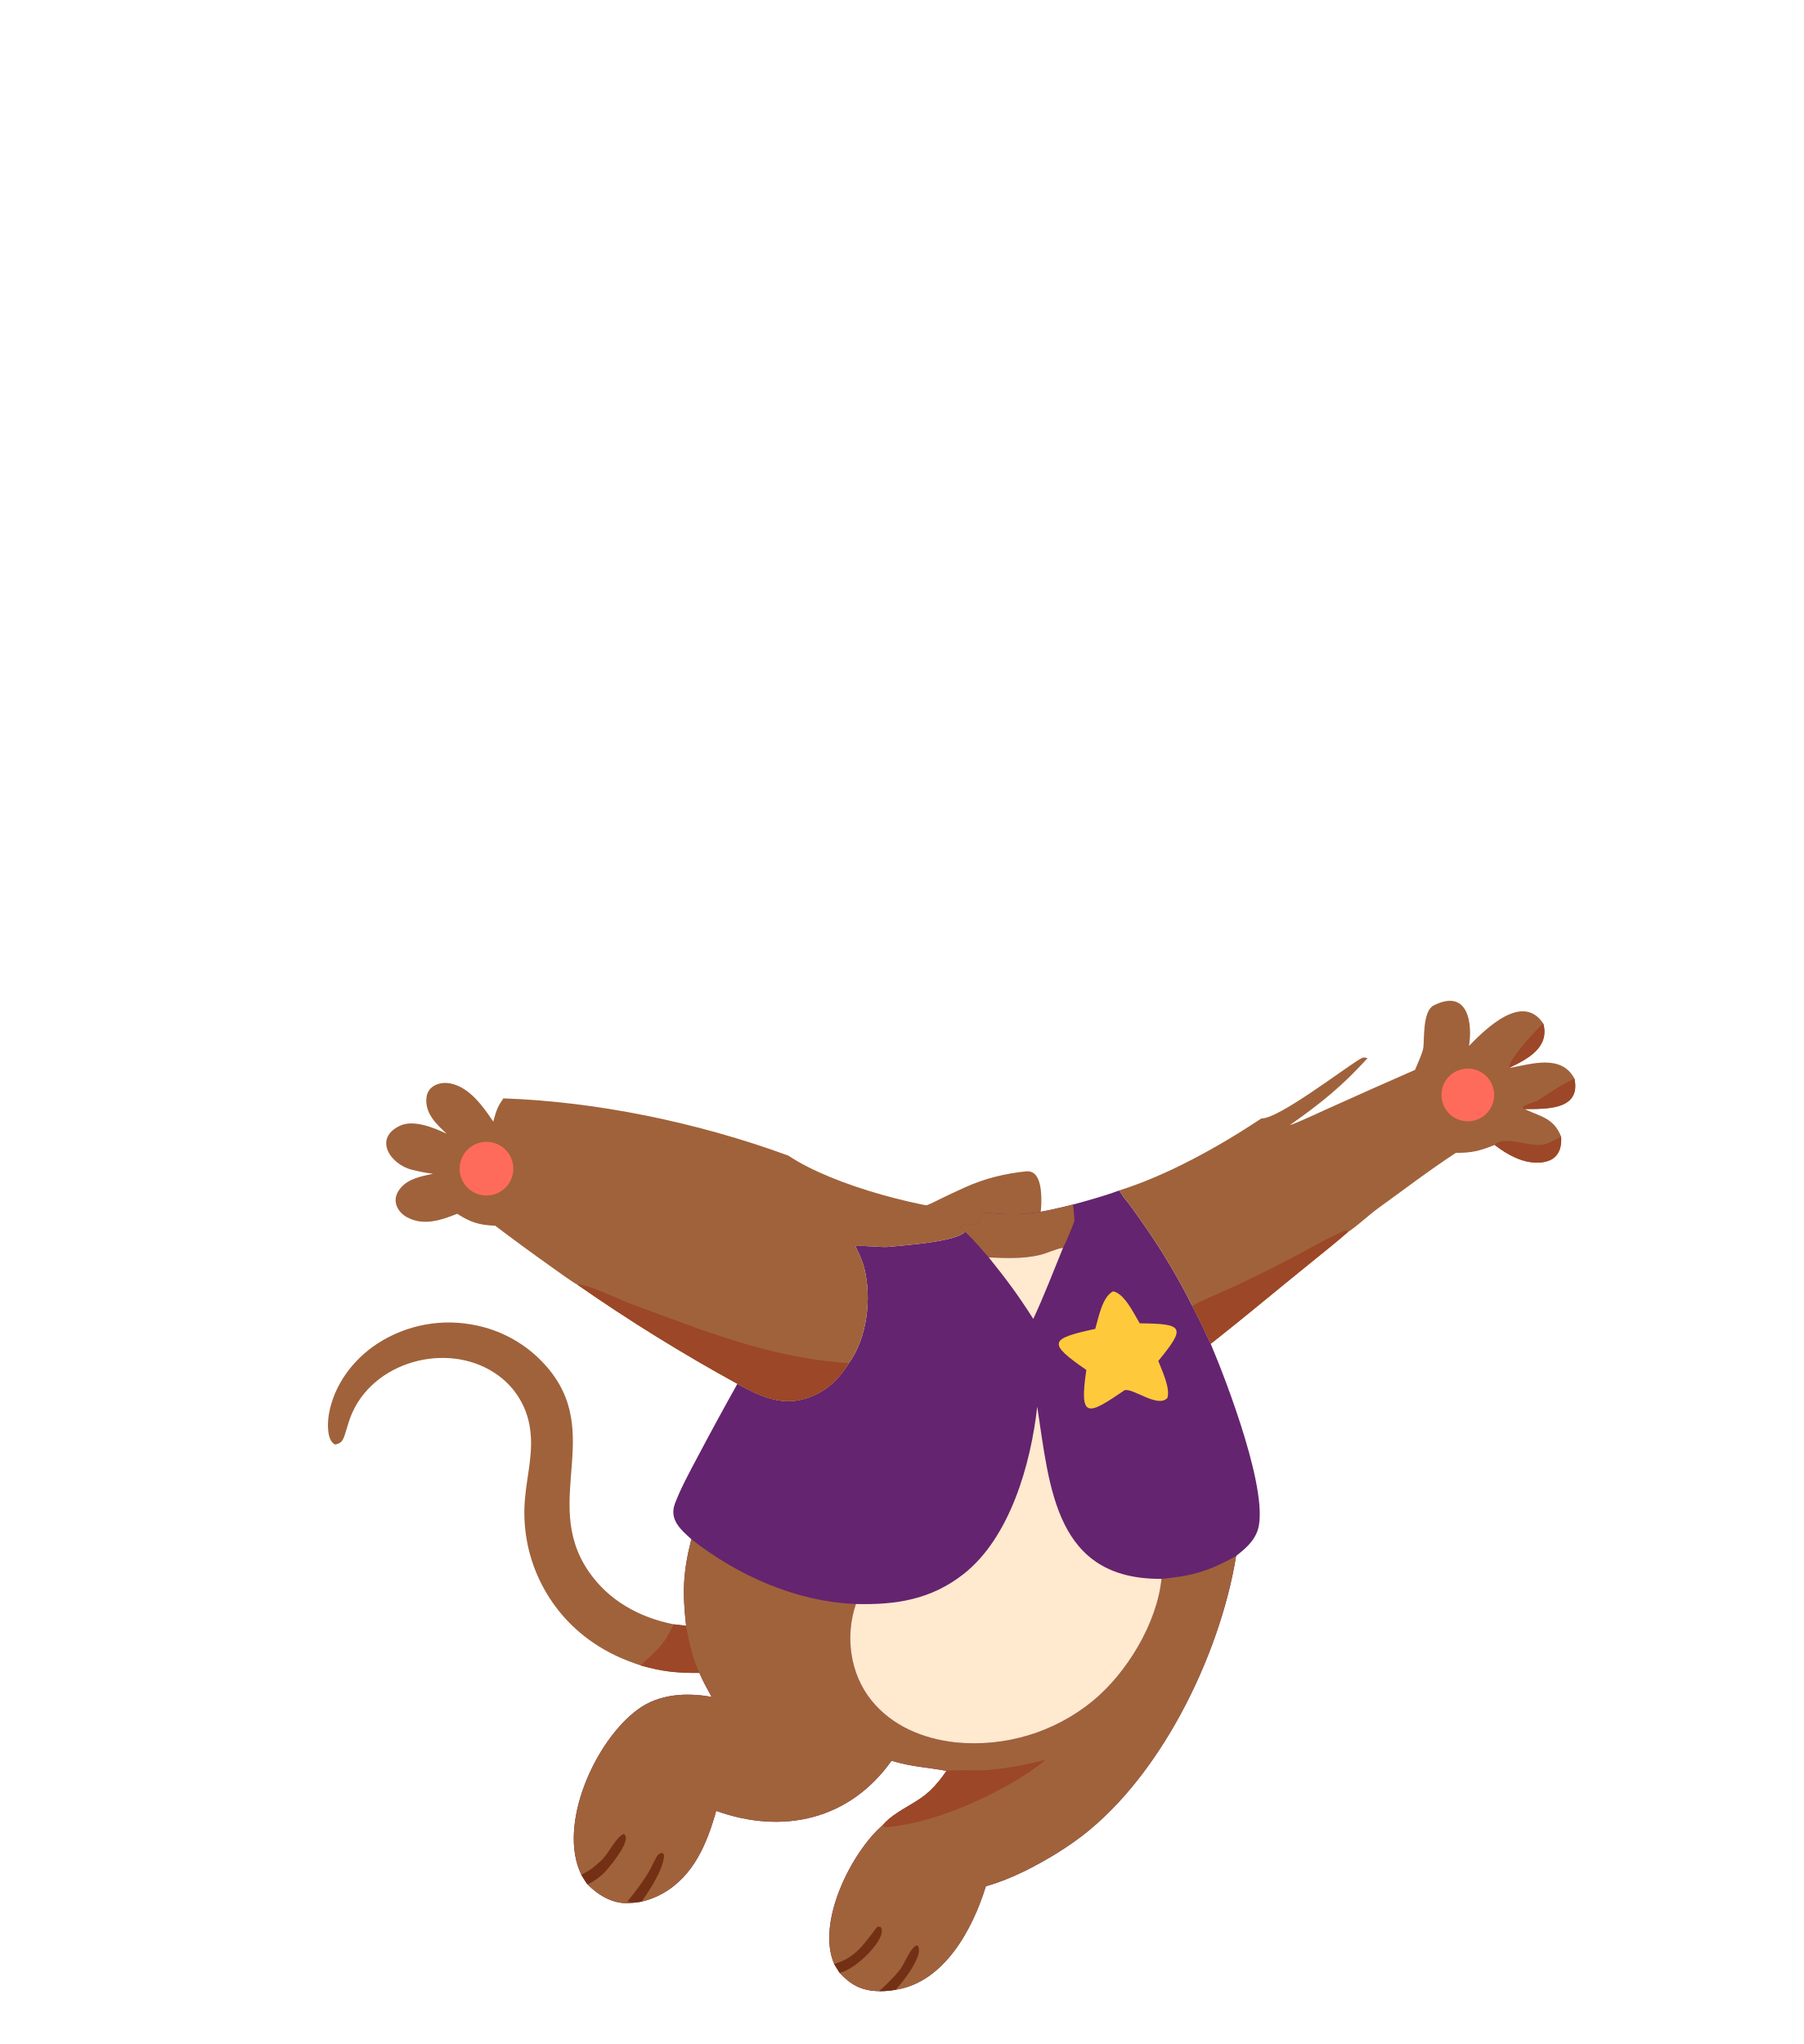
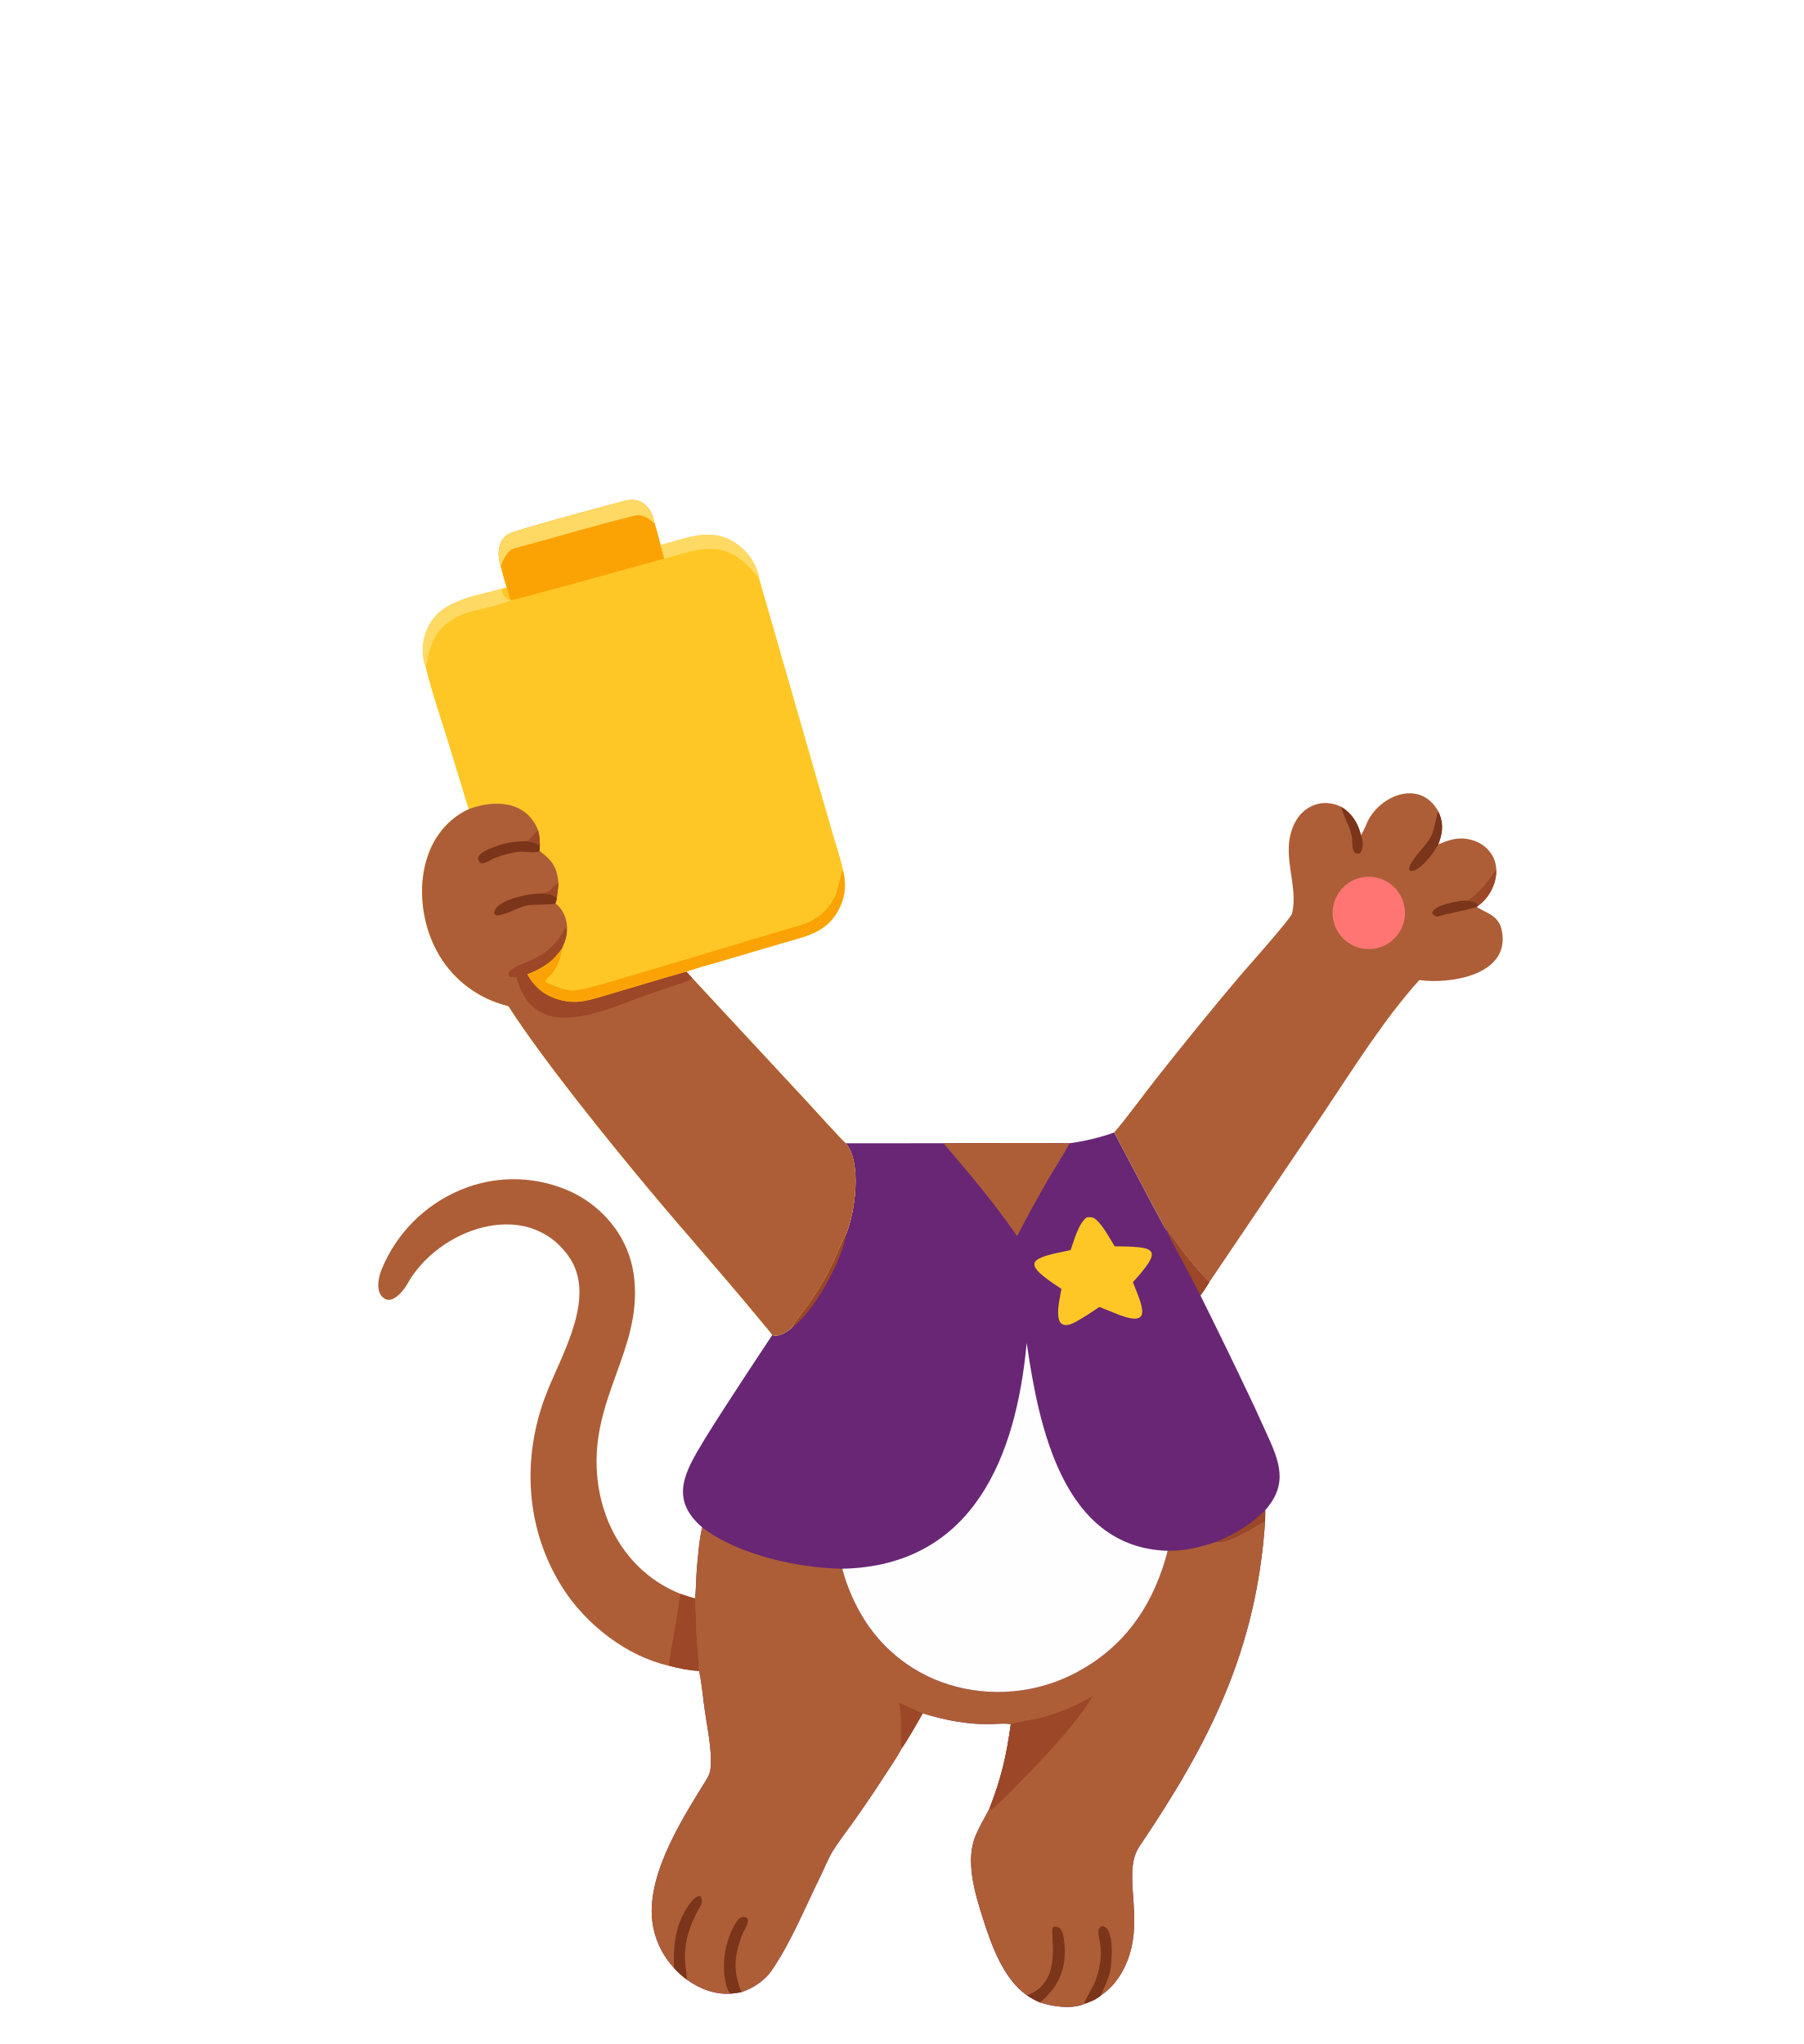
<svg xmlns="http://www.w3.org/2000/svg" width="1178" height="1335" viewBox="0 0 1178 1335" fill="none">
-   <path d="M520 790.048C520 783.381 523.333 780.714 530 782.048C536.667 783.381 543.333 784.714 550 786.048C556.667 787.381 563.333 788.548 570 789.548C576.667 790.548 583.333 790.881 590 790.548C596.667 790.214 603.333 788.381 610 785.048C616.667 781.714 623.333 778.548 630 775.548C636.667 772.548 643.333 770.214 650 768.548C656.667 766.881 663.333 765.714 670 765.048C676.667 764.381 680 770.714 680 784.048C680 797.381 676.667 804.048 670 804.048C663.333 804.048 656.667 804.048 650 804.048C643.333 804.048 636.667 804.381 630 805.048C623.333 805.714 616.667 806.548 610 807.548C603.333 808.548 596.667 809.048 590 809.048C583.333 809.048 576.667 808.714 570 808.048C563.333 807.381 556.667 806.548 550 805.548C543.333 804.548 536.667 803.381 530 802.048C523.333 800.714 520 796.714 520 790.048Z" fill="#A0623A" />
-   <path d="M700.718 786.724C710.724 783.961 721.116 781.145 730.823 777.514L734.297 782.702L736.768 785.636C753.607 808.653 765.498 827.087 778.503 852.829C782.995 861.355 786.561 869.002 790.59 877.736C800.466 900.936 830.05 977.412 820.884 1000.54C818.185 1007.36 812.729 1011.81 807.174 1016.28C796.548 1081.7 756.547 1164.04 701.174 1203.08C685.098 1214.42 662.809 1226.71 643.771 1231.96C635.165 1259.91 616.646 1294.71 584.79 1299.6C580.361 1300.26 578.471 1300.51 574.027 1300.47C573.596 1300.47 573.165 1300.46 572.735 1300.45C562.181 1300 555.18 1296.09 548.254 1288.45C547.063 1286.71 545.821 1284.53 544.712 1282.7C532.918 1255.66 555.863 1209.91 576.374 1192.08C585.23 1182.08 597.675 1178.72 607.191 1169.71C611.711 1165.43 614.555 1161.76 618.046 1156.65C603.998 1153.98 596.896 1154.29 582.148 1150.02C554.749 1188.61 511.245 1198.39 467.684 1182.75C461.683 1204.02 452.969 1225.38 432.561 1236.77C428.284 1239.14 423.704 1240.91 418.947 1242.04L413.397 1242.73C401.776 1244.46 391.514 1238.66 383.654 1230.72C382.167 1228.8 380.873 1226.53 379.597 1224.45C363.761 1191.81 388.759 1136.64 416.73 1116.33C430.503 1106.33 448.358 1105.3 464.712 1108.32C461.601 1102.72 459.275 1098.54 456.703 1092.65C452.093 1082.16 450.122 1073.01 448.024 1061.83C445.562 1039.77 445.948 1027.1 451.449 1005.3C444.416 998.975 436.814 992.378 440.757 981.981C444.561 971.956 449.74 962.543 454.738 953.058C463.459 936.54 472.382 920.127 481.506 903.83C494.489 911.014 508.41 917.806 523.506 914.116C537.33 910.74 546.93 902.207 554.316 890.311C566.311 873.728 569.276 847.888 564.402 828.365C563.049 823.111 560.974 818.757 558.559 813.939C563.302 813.17 575.751 814.872 580.406 814.357C591.417 813.144 622.91 811.28 630.3 804.637L626.506 800.759C630.549 799.866 634.831 799.488 638.96 799.031L641.217 791.9C667.568 794.312 675.567 792.95 700.718 786.724Z" fill="#64246F" />
-   <path d="M451.449 1005.3C481.807 1029.12 519.978 1046.14 558.925 1047.62C551.77 1068.51 554.981 1092.98 568.89 1110.38C582.454 1127.36 603.038 1135.77 624.208 1138.02C656.303 1141.16 688.344 1131.5 713.352 1111.14C735.816 1092.74 755.471 1060.3 758.47 1031.2C778.777 1029.3 789.345 1026.16 807.174 1016.28C796.548 1081.7 756.547 1164.04 701.174 1203.08C685.098 1214.42 662.809 1226.71 643.771 1231.96C635.165 1259.91 616.646 1294.71 584.79 1299.6C580.361 1300.26 578.471 1300.51 574.027 1300.47C573.596 1300.47 573.165 1300.46 572.735 1300.45C562.181 1300 555.18 1296.09 548.254 1288.45C547.063 1286.71 545.821 1284.53 544.712 1282.7C532.918 1255.66 555.863 1209.91 576.374 1192.08C585.23 1182.08 597.675 1178.72 607.191 1169.71C611.711 1165.43 614.555 1161.76 618.046 1156.65C603.998 1153.98 596.896 1154.29 582.148 1150.02C554.749 1188.61 511.245 1198.39 467.684 1182.75C461.683 1204.02 452.969 1225.38 432.561 1236.77C428.284 1239.14 423.704 1240.91 418.947 1242.04L413.397 1242.73C401.776 1244.46 391.514 1238.66 383.654 1230.72C382.167 1228.8 380.873 1226.53 379.597 1224.45C363.761 1191.81 388.759 1136.64 416.73 1116.33C430.503 1106.33 448.358 1105.3 464.712 1108.32C461.601 1102.72 459.275 1098.54 456.703 1092.65C452.093 1082.16 450.122 1073.01 448.024 1061.83C445.562 1039.77 445.948 1027.1 451.449 1005.3Z" fill="#A0623A" />
-   <path d="M618.046 1156.65C623.564 1155.64 637.95 1156.61 644.504 1156.1C658.076 1155.04 669.791 1152.53 682.953 1149.39C657.698 1169.7 612.353 1190.7 578.854 1193.34C577.638 1193.44 577.05 1192.92 576.375 1192.08C585.23 1182.08 597.675 1178.72 607.191 1169.71C611.711 1165.43 614.555 1161.76 618.046 1156.65Z" fill="#9C4727" />
-   <path d="M379.597 1224.45C387.037 1220.45 386.031 1220.81 391.845 1215.85C397.733 1210.83 402.174 1199.37 407.464 1197.84C412.729 1201.58 399.522 1217.28 396.746 1220.7C393.595 1224.58 388.27 1228.75 383.655 1230.72C382.167 1228.8 380.873 1226.53 379.597 1224.45Z" fill="#743015" />
-   <path d="M544.712 1282.7C558.843 1278.67 564.164 1269.58 572.595 1258.78C573.007 1258.26 574.173 1258.47 574.912 1258.45C580.679 1264.74 558.869 1286.75 548.254 1288.45C547.063 1286.71 545.821 1284.53 544.712 1282.7Z" fill="#743015" />
-   <path d="M413.397 1242.73C412.147 1242.51 410.9 1242.28 409.654 1242.04C414.823 1235.49 419.171 1230.04 423.506 1222.82C425.822 1218.97 427.45 1214.45 429.815 1211.24C431.971 1210.08 430.901 1210.22 433.057 1210.44L433.666 1211.84C433.152 1221.14 424.246 1234.44 418.947 1242.04L413.397 1242.73Z" fill="#743015" />
-   <path d="M574.027 1300.47C578.957 1296.15 583.182 1291.92 587.406 1286.85C590.347 1283.32 595.123 1270.28 599.175 1270.64C603.819 1276.86 589.298 1294.77 584.79 1299.6C580.361 1300.26 578.471 1300.51 574.027 1300.47Z" fill="#743015" />
-   <path d="M677.308 918.699C685.502 972.249 689.192 1031.77 758.47 1031.2C755.472 1060.3 735.817 1092.74 713.352 1111.14C688.345 1131.5 656.303 1141.16 624.208 1138.02C603.038 1135.77 582.454 1127.36 568.891 1110.38C554.982 1092.98 551.77 1068.51 558.925 1047.62C585.082 1048.29 607.963 1044.75 629.235 1028.03C659.674 1004.11 673.175 955.9 677.308 918.699Z" fill="#FFE9CF" />
-   <path d="M641.217 791.9C667.568 794.312 675.567 792.95 700.718 786.724C701.05 790.238 701.442 793.804 701.631 797.324C700.568 800.7 695.894 811.834 694.166 814.95C689.075 815.725 684.075 818.476 679.016 819.663C667.966 822.257 656.897 821.729 645.67 821.253C640.099 815.074 636.487 810.458 630.301 804.637L626.506 800.759C630.549 799.866 634.831 799.488 638.961 799.031L641.217 791.9Z" fill="#A0623A" />
-   <path d="M645.67 821.253C656.896 821.729 667.966 822.257 679.016 819.663C684.075 818.476 689.075 815.725 694.166 814.95C688.305 829.304 681.239 847.621 674.72 861.407C664.68 845.619 657.542 836.07 645.67 821.253Z" fill="#FFE9CF" />
-   <path d="M726.879 843.397C734.291 844.863 740.393 857.933 744.239 864.308C773.093 864.589 774.547 866.727 756.365 888.87C758.881 895.395 764.292 906.601 762.297 913.041C756.084 919.885 739.735 906.32 734.324 908.015C710.686 924.051 704.453 927.662 709.382 894.763C683.612 876.987 685.444 874.353 715.21 867.933C717.407 860.404 719.747 847.008 726.879 843.397Z" fill="#FFC93C" />
-   <path d="M514.829 754.79C544.447 774.626 605.535 790.577 641.217 791.9L638.96 799.031C634.831 799.488 630.549 799.866 626.506 800.759L630.3 804.637C622.91 811.28 591.417 813.144 580.407 814.356C575.751 814.871 563.302 813.17 558.559 813.939C560.974 818.757 563.049 823.111 564.402 828.365C569.277 847.888 566.311 873.727 554.316 890.311C546.93 902.207 537.33 910.74 523.506 914.116C508.41 917.806 494.489 911.014 481.506 903.83C445.573 884.125 410.713 862.522 377.074 839.114C373.257 837.048 363.284 829.766 359.295 826.924C347.18 818.32 335.198 809.526 323.354 800.55C312.774 800.166 307.248 798.308 298.535 792.754C288.167 796.939 276.649 800.85 265.911 795.088C259.442 791.613 255.957 784.488 260.206 777.82C265.185 770.011 274.381 768.459 282.693 766.595C277.64 766.054 274.396 765.285 269.265 764.072C254.796 760.644 243.525 743.389 261.361 735.176C270.042 731.173 283.151 736.414 291.721 740.482C284.974 734.309 277.373 727.093 278.466 716.989C279.193 709.238 287.221 706.24 294.083 707.615C306.66 710.138 315.474 722.699 322.112 732.562C323.904 726.063 324.648 723.09 328.549 717.673L328.507 717.386C388.507 719.386 454.829 732.79 514.829 754.79Z" fill="#A0623A" />
-   <path d="M377.074 839.114C381.999 837.836 405.715 849.309 412.251 851.708C459.644 869.119 503.281 887.136 554.316 890.311C546.93 902.207 537.33 910.74 523.506 914.116C508.41 917.806 494.489 911.014 481.506 903.83C445.573 884.125 410.713 862.522 377.074 839.114Z" fill="#9C4727" />
-   <path d="M313.899 746.179C323.299 744.112 332.607 750.012 334.753 759.392C336.899 768.772 331.081 778.126 321.718 780.356C312.241 782.605 302.745 776.705 300.573 767.208C298.402 757.717 304.386 748.271 313.899 746.179Z" fill="#FF6B5B" />
-   <path d="M923.983 698.783C925.405 695.295 928.964 687.753 929.44 684.259C930.131 677.799 928.99 660.232 936.305 656.607C959.063 645.336 961.559 669.091 959.265 683.086C970.067 672.043 994.227 648.024 1007.78 668.543C1011.97 684.09 997.558 691.723 985.706 697.322C986.078 697.309 986.449 697.303 986.821 697.29C1000.31 694.852 1019.74 688.496 1028.12 704.525C1032.44 725.209 1009.53 724.27 995.563 724.355L996.495 724.792C1006.55 729.472 1014.57 730.319 1019.41 742.326C1020.15 753.167 1015.1 759.249 1003.89 759.359C993.692 759.464 983.822 753.858 975.999 747.802C966.201 751.752 961.181 752.984 950.699 752.971C933.41 764.216 916.741 777.025 900.006 789.078C893.969 793.425 885.879 801.091 880.182 804.703C873.63 810.413 866.7 816.019 859.92 821.475C836.758 840.111 813.928 859.335 790.59 877.736C786.561 869.002 782.995 861.355 778.503 852.829C765.498 827.087 753.607 808.653 736.768 785.636L734.297 782.702L730.823 777.514C762.669 767.469 795.961 748.878 823.746 730.456C834.222 731.141 876.655 698.587 887.698 691.925C890.065 690.497 890.658 690.439 893.011 691.136C876.251 709.532 862.521 720.6 842.299 734.798C845.546 734.126 863.219 725.828 867.574 723.866C886.323 715.392 905.13 707.028 923.983 698.783Z" fill="#A0623A" />
-   <path d="M778.503 852.829C785.635 848.807 801.099 842.66 809.632 838.54C823.303 832.054 836.817 825.236 850.155 818.079C854.51 815.771 876.088 803.568 879.621 803.536L880.182 804.703C873.63 810.413 866.7 816.019 859.92 821.475C836.758 840.111 813.928 859.335 790.59 877.736C786.561 869.002 782.995 861.355 778.503 852.829Z" fill="#9C4727" />
-   <path d="M976 747.802C982.173 740.769 1000.32 750.331 1009.45 747.137C1013.63 745.677 1015.66 744.419 1019.41 742.327C1020.15 753.167 1015.1 759.249 1003.89 759.36C993.692 759.464 983.822 753.858 976 747.802Z" fill="#9C4727" />
-   <path d="M1028.12 704.525C1032.44 725.209 1009.53 724.27 995.563 724.355L994.546 723.983L994.318 723.162C997.056 720.796 1001.78 720.346 1005.25 718.117C1013.24 712.993 1019.29 708.404 1028.12 704.525Z" fill="#9C4727" />
-   <path d="M985.706 697.322C984.018 693.183 1004.17 671.222 1007.78 668.543C1011.97 684.09 997.558 691.723 985.706 697.322Z" fill="#9C4727" />
-   <path d="M955.999 698.118C965.347 696.755 974.044 703.189 975.485 712.524C976.925 721.858 970.569 730.613 961.24 732.131C951.801 733.67 942.915 727.223 941.461 717.771C940.001 708.319 946.533 699.487 955.999 698.118Z" fill="#FF6B5B" />
-   <path d="M418.434 1087.78C407.076 1084.03 397.183 1079.64 387.235 1072.81C356.397 1051.77 339.398 1015.66 342.834 978.481C344.284 962.1 348.883 947.179 345.681 930.472C343.078 916.672 334.958 904.534 323.199 896.855C291.71 875.866 242.607 889.313 228.832 925.609C227.357 929.5 226.33 933.659 224.991 937.609C223.798 941.129 222.523 942.863 218.749 943.47C213.224 940.706 213.844 929.109 214.739 923.816C217.964 904.743 230.436 887.984 246.471 877.534C265.637 865.11 288.972 860.853 311.289 865.716C326.42 868.897 340.363 876.237 351.548 886.908C398.464 932.069 352.112 979.185 384.348 1026.3C397.447 1045.45 417.538 1056.4 439.869 1060.88L448.024 1061.83C450.122 1073.01 452.093 1082.16 456.703 1092.65C441.758 1092.69 432.695 1091.85 418.434 1087.78Z" fill="#A0623A" />
-   <path d="M439.869 1060.88L448.024 1061.83C450.122 1073.01 452.093 1082.16 456.703 1092.65C441.758 1092.69 432.695 1091.85 418.434 1087.78C419.581 1086.41 424.314 1082.1 425.777 1080.74C433.115 1073.94 435.587 1069.72 439.869 1060.88Z" fill="#9C4727" />
+   <path d="M727.527 739.662L752.206 786.37C753.468 788.708 760.189 801.43 761.384 802.913C764.721 805.788 771.169 815.964 774.393 819.898C778.693 825.151 784.874 832.674 789.766 837.304C787.902 840.193 785.919 843.422 783.895 846.166C796.049 870.545 807.936 895.062 819.544 919.709C822.036 925.09 824.519 930.641 826.981 936.012C835.592 954.798 841.324 969.161 826.213 986.319L826.12 993.287C820.522 1078.09 789.514 1138.55 744.064 1205.89C731.071 1225.15 750.909 1257.69 731.807 1289.52C728.011 1295.44 724.793 1299.11 718.988 1303.19C715.26 1306.22 712.535 1307.16 708.024 1308.81C699.959 1312.43 687.377 1310.6 679.167 1307.87C675.539 1306.21 673.95 1305.4 670.625 1303.23C655.01 1292.28 647.278 1270.12 641.701 1252.56C636.498 1236.18 630.202 1215.05 637.123 1198.75C639.715 1192.65 642.966 1187.36 646.032 1181.42C653.9 1161.21 657.044 1147.41 660.044 1126.26C658.211 1125.37 651.412 1125.91 648.753 1126.01C632.685 1126.62 617.891 1123.67 602.468 1119.04C599.546 1124.37 592.452 1136.75 588.922 1141.69C585.628 1147.91 580.448 1155.51 576.54 1161.44C570.336 1171.01 563.934 1180.45 557.339 1189.74C553.004 1195.8 547.446 1203 543.595 1209.27C540.93 1213.61 537.764 1221.33 535.342 1226.25C525.446 1246.33 516.544 1268.41 503.924 1286.93C499.379 1293.59 491.742 1298.57 484.183 1301.12C482.058 1301.45 479.454 1301.93 477.35 1302.07C467.307 1302.99 456.503 1298.88 448.539 1292.94C445.191 1290.56 442.936 1288.31 440.135 1285.34C433.549 1278.28 428.969 1269.59 426.866 1260.16C419.674 1228.93 443.846 1190.55 459.636 1165.04C461.396 1162.2 463.559 1158.99 463.914 1155.55C465.28 1142.3 461.33 1126.79 459.741 1113.45C459.036 1107.54 457.732 1096.59 456.532 1091.34C455.925 1082.46 455.13 1073.39 454.592 1064.51C454.377 1060.95 454.452 1045.97 453.752 1044.01C454.448 1042.37 454.696 1027.16 455.093 1023.61C456.039 1015.14 456.453 1005.99 458.56 997.602C436.76 978.791 447.345 961.148 459.959 940.292C464.127 933.402 468.523 926.578 472.89 919.812C483.25 903.776 493.724 887.812 504.31 871.925C508.641 873.619 514.023 869.747 517.242 867.048C518.45 863.917 525.559 854.998 527.932 851.682C531.24 847.026 534.348 842.232 537.247 837.314C541.715 829.713 545.228 821.597 548.79 813.554C549.908 811.027 550.834 808.674 552.408 806.375C558.415 791.527 562.907 759.549 552.314 746.712L616.082 746.683C643.267 746.682 671.369 746.293 698.471 746.693C707.457 745.527 719.035 742.792 727.527 739.662Z" fill="#682675" />
+   <path d="M794.597 1006.92C801.987 1008.51 819.662 996.717 826.12 993.287C820.522 1078.09 789.514 1138.55 744.064 1205.89C731.071 1225.15 750.909 1257.69 731.807 1289.52C728.011 1295.44 724.793 1299.11 718.988 1303.19C715.26 1306.22 712.535 1307.16 708.024 1308.81C699.959 1312.43 687.377 1310.6 679.167 1307.87C675.539 1306.21 673.95 1305.4 670.625 1303.23C655.01 1292.28 647.278 1270.12 641.701 1252.56C636.498 1236.18 630.202 1215.05 637.123 1198.75C639.715 1192.65 642.966 1187.36 646.032 1181.42C653.9 1161.21 657.044 1147.41 660.044 1126.26C658.211 1125.37 651.412 1125.91 648.753 1126.01C632.685 1126.62 617.891 1123.67 602.468 1119.04C599.546 1124.37 592.452 1136.75 588.922 1141.7C585.628 1147.91 580.448 1155.51 576.54 1161.44C570.336 1171.01 563.934 1180.45 557.339 1189.74C553.004 1195.8 547.446 1203 543.595 1209.27C540.93 1213.61 537.764 1221.33 535.342 1226.25C525.446 1246.33 516.544 1268.41 503.924 1286.93C499.379 1293.59 491.742 1298.57 484.183 1301.12C482.058 1301.45 479.454 1301.93 477.35 1302.07C467.307 1302.99 456.503 1298.88 448.539 1292.94C445.191 1290.56 442.936 1288.31 440.135 1285.34C433.549 1278.28 428.969 1269.59 426.866 1260.16C419.674 1228.93 443.846 1190.56 459.636 1165.04C461.396 1162.2 463.559 1158.99 463.914 1155.55C465.28 1142.3 461.33 1126.79 459.741 1113.45C459.036 1107.54 457.732 1096.59 456.532 1091.34C455.925 1082.46 455.13 1073.39 454.592 1064.51C454.377 1060.95 454.452 1045.97 453.752 1044.01C454.448 1042.37 454.696 1027.16 455.093 1023.61C456.039 1015.14 456.453 1005.99 458.56 997.603C482.03 1015.55 520.777 1024.13 549.986 1024.59C552.705 1034.82 556.748 1044.65 562.014 1053.83C575.474 1077.57 598 1094.81 624.425 1101.61C652.565 1108.87 682.438 1104.62 707.432 1089.78C737.261 1072.25 753.983 1045.58 762.522 1012.89C774.723 1012.88 783.102 1010.69 794.597 1006.92Z" fill="#AD5E36" />
+   <path d="M660.044 1126.26C662.618 1124.84 675.461 1123.07 679.304 1122.02C691.255 1118.77 703.193 1114.14 713.71 1107.61C700.953 1128.46 679.473 1150.26 662.283 1167.9C658.57 1171.71 651.488 1178.79 647.435 1181.95L646.591 1182.07L646.032 1181.42C653.9 1161.21 657.044 1147.41 660.044 1126.26Z" fill="#9C4727" />
+   <path d="M670.625 1303.23C695.401 1294.1 684.843 1262.39 687.66 1258.58C692.517 1257.17 694.103 1262.18 694.659 1266.02C697.193 1283.51 692.527 1296.7 679.167 1307.87C675.539 1306.21 673.95 1305.4 670.625 1303.23Z" fill="#7A351A" />
+   <path d="M440.135 1285.34C439.387 1269.73 441.376 1254.4 451.906 1241.47C453.064 1240.05 454.493 1239.03 456.178 1238.32L457.187 1238.36C459.23 1240.93 458.28 1243.34 456.862 1245.85C450.183 1257.63 446.129 1269.39 447.561 1283.1C447.838 1285.75 448.48 1290.23 448.539 1292.94C445.191 1290.56 442.936 1288.31 440.135 1285.34Z" fill="#7A351A" />
+   <path d="M477.35 1302.07C474.733 1300.87 473.512 1293.86 473.154 1291.03C471.601 1278.69 474.416 1264.72 481.492 1254.41C483.056 1252.12 486.088 1250.88 488.291 1253.18C489.001 1257.28 485.68 1260.48 484.306 1264.34C479.242 1278.57 478.756 1287.58 484.183 1301.12C482.058 1301.45 479.454 1301.93 477.35 1302.07Z" fill="#7A351A" />
+   <path d="M708.024 1308.81C708.153 1306.63 713.632 1297.9 714.961 1294.57C717.897 1287.23 719.406 1279.13 718.613 1271.2C718.237 1267.42 716.805 1263.54 717.485 1259.79C718.989 1258.08 718.103 1258.61 720.116 1257.96C728.176 1259.9 725.936 1282.04 724.829 1288.01C723.227 1294.29 720.915 1297.65 718.988 1303.19C715.26 1306.22 712.535 1307.16 708.024 1308.81Z" fill="#7A351A" />
+   <path d="M587.092 1111.83C592.109 1114.46 597.239 1116.86 602.468 1119.04C599.546 1124.37 592.452 1136.75 588.922 1141.7C588.409 1140.86 588.096 1140.15 588.141 1139.12C588.567 1129.35 588.656 1121.63 587.092 1111.83Z" fill="#9C4727" />
+   <path d="M549.986 1024.59C635.728 1022.77 663.539 950.663 670.33 877.904C670.374 877.718 670.417 877.533 670.46 877.353C678.35 931.455 693.944 1010.82 762.522 1012.89C753.983 1045.58 737.261 1072.25 707.432 1089.78C682.438 1104.62 652.565 1108.87 624.425 1101.61C598 1094.81 575.474 1077.57 562.014 1053.83C556.748 1044.65 552.705 1034.82 549.986 1024.59Z" fill="#FFFEFE" />
+   <path d="M616.082 746.683C643.267 746.682 671.369 746.293 698.471 746.694C694.675 753.808 688.675 763.027 684.509 770.168C677.454 782.389 670.685 794.773 664.204 807.308C647.951 784.169 634.084 767.845 616.082 746.683Z" fill="#AD5E36" />
+   <path d="M761.384 802.914C764.721 805.789 771.169 815.964 774.393 819.899C778.693 825.151 784.873 832.675 789.766 837.305C787.902 840.193 785.919 843.422 783.895 846.167C782.705 844.231 781.634 841.821 780.583 839.751C774.362 827.464 767.245 815.357 761.384 802.914Z" fill="#9C4727" />
+   <path d="M552.408 806.375C549.918 823.492 531.17 857.145 517.242 867.048C518.45 863.917 525.559 854.998 527.932 851.682C531.24 847.026 534.348 842.232 537.247 837.314C541.715 829.713 545.228 821.597 548.79 813.554C549.908 811.027 550.834 808.674 552.408 806.375Z" fill="#9C4727" />
+   <path d="M826.213 986.319L826.12 993.287C819.662 996.717 801.987 1008.51 794.597 1006.92C807.941 1000.77 815.372 996.85 826.213 986.319Z" fill="#9C4727" />
+   <path d="M709.698 795.07C711.897 794.868 713.9 794.863 715.61 796.433C720.59 801.001 724.339 808.222 727.852 813.991C754.926 814.357 760.009 815.067 739.774 837.468C747.226 855.781 752.531 868.227 726.137 856.914C723.52 855.791 720.559 854.704 717.881 853.633C713.133 856.826 707.957 860.245 702.987 863.047C685.75 872.764 691.647 850.404 693.094 841.784C666.327 824.512 671.331 821.963 699.125 816.489C701.37 810.096 704.393 798.758 709.698 795.07Z" fill="#FEC726" />
+   <path d="M327.049 369.92C324.036 361.477 325.295 350.613 334.897 347.606C358.74 340.139 383.304 333.793 407.443 327.298C418.742 324.258 425.404 331.084 427.409 341.847C428.968 346.471 430.115 351.234 431.33 355.962C448.172 351.806 462.99 344.258 479.03 353.918C486.794 358.594 492.873 366.316 495.129 375.119C495.361 376.043 495.56 376.976 495.726 377.914L533.997 510.85L545.044 548.867C546.243 552.958 549.912 564.567 550.518 568.44C552.902 578.424 551.83 587.058 546.575 595.957C538.547 609.552 525.191 611.749 511.17 615.89L469.386 628.23C464.422 629.697 452.734 632.838 448.213 634.637L452.107 638.924L527.961 720.645C530.903 723.809 550.189 745.243 552.314 746.712C562.907 759.549 558.415 791.527 552.408 806.375C550.834 808.674 549.908 811.027 548.79 813.554C545.228 821.598 541.715 829.713 537.247 837.314C534.348 842.232 531.24 847.027 527.932 851.682C525.559 854.998 518.45 863.917 517.242 867.048C514.023 869.747 508.641 873.619 504.31 871.925C502.397 869.201 499.669 866.183 497.527 863.572C482.607 845.368 467.124 827.576 451.818 809.701C425.438 779.278 399.841 748.186 375.052 716.453C360.923 698.269 344.485 676.529 332.021 657.152C329.548 656.451 326.86 655.695 324.437 654.849C306.494 648.472 291.828 635.213 283.681 618.003C269.182 587.971 272.846 544.098 306.161 528.428C304.99 525.708 303.071 518.84 302.094 515.656L294.084 489.338C289.557 474.434 281.54 450.935 278.2 436.392C274.621 427.096 275.614 416.632 280.385 407.941C289.274 391.752 311.286 389.094 327.766 384.558L330.917 383.705C329.452 379.161 328.162 374.562 327.049 369.92Z" fill="#FEC726" />
+   <path d="M306.161 528.427C323.128 522.108 343.706 523.031 351.329 542.175C352.395 546.126 352.379 547.805 352.531 551.954L352.297 555.74C359.581 561.236 363.235 565.315 364.466 574.75C364.545 575.365 364.608 575.982 364.656 576.601C364.611 579.72 363.527 585.581 363.627 587.03L362.733 590.113C368.719 594.492 371.348 603.229 369.952 610.369C369.338 614.129 368.288 616.152 366.879 619.643C361.417 627.143 357.308 630.248 348.963 634.428L344.286 636.321C349.005 644.812 355.582 650.25 365.043 652.923C369.815 654.301 374.818 654.694 379.746 654.077C386.111 653.266 396.613 649.703 403.033 647.871C418.073 643.579 433.122 638.717 448.213 634.636L452.107 638.924L527.961 720.644C530.903 723.808 550.189 745.242 552.314 746.712C562.907 759.549 558.415 791.527 552.408 806.375C550.834 808.674 549.908 811.027 548.79 813.553C545.228 821.597 541.715 829.713 537.247 837.314C534.348 842.232 531.24 847.026 527.932 851.681C525.559 854.998 518.45 863.917 517.242 867.048C514.023 869.746 508.641 873.619 504.31 871.925C502.397 869.201 499.669 866.183 497.527 863.572C482.607 845.368 467.124 827.576 451.818 809.701C425.438 779.278 399.841 748.185 375.052 716.453C360.923 698.269 344.485 676.529 332.021 657.152C329.548 656.45 326.86 655.695 324.437 654.848C306.494 648.471 291.828 635.213 283.681 618.002C269.182 587.971 272.846 544.097 306.161 528.427Z" fill="#AD5E36" />
+   <path d="M337.247 638.242C335.994 638.279 334.814 638.235 333.564 638.198C331.967 637.242 332.476 637.905 331.927 636.187C332.679 633.033 338.067 630.704 340.916 629.634C354.681 624.462 362.276 618.77 369.503 605.64C370.06 606.952 369.914 608.836 369.952 610.369C369.338 614.129 368.288 616.153 366.879 619.644C361.417 627.144 357.308 630.248 348.963 634.428L344.286 636.321C349.005 644.812 355.582 650.251 365.043 652.923C369.815 654.301 374.818 654.694 379.746 654.077C386.111 653.266 396.613 649.703 403.033 647.871C418.073 643.579 433.122 638.717 448.213 634.636L452.107 638.924C449.812 641.085 427.158 648.078 422.446 649.76C393.981 659.918 348.955 682.685 337.247 638.242Z" fill="#9C4727" />
+   <path d="M362.733 590.114C359.957 591.273 348.022 590.319 343.507 591.495C337.335 593.105 331.354 596.976 325.268 597.843C323.889 598.04 323.324 597.305 322.647 596.512C322.806 587.796 345.988 583.373 353.124 583.617C356.879 583.766 361.325 583.578 363.627 587.031L362.733 590.114Z" fill="#7A351A" />
+   <path d="M344.484 549.392C347.633 549.989 349.658 550.303 352.531 551.955L352.297 555.741C349.85 557.71 342.952 555.861 339.369 556.254C333.663 556.878 328.911 558.245 323.532 560.202C320.428 561.332 316.928 564.55 313.735 563.631C308.351 558.235 318.776 554.769 322.631 553.197C329.786 550.279 336.823 549.45 344.484 549.392Z" fill="#7A351A" />
+   <path d="M353.124 583.617C360.556 582.867 359.043 580.06 364.656 576.602C364.611 579.721 363.527 585.582 363.627 587.031C361.325 583.578 356.879 583.766 353.124 583.617Z" fill="#9C4727" />
+   <path d="M351.329 542.175C352.395 546.126 352.379 547.805 352.531 551.955C349.658 550.303 347.633 549.989 344.484 549.392C346.904 546.979 349.028 544.703 351.329 542.175Z" fill="#9C4727" />
+   <path d="M327.049 369.92C324.036 361.477 325.295 350.613 334.897 347.606C358.74 340.139 383.304 333.793 407.443 327.298C418.742 324.258 425.404 331.084 427.409 341.847C428.968 346.471 430.115 351.234 431.33 355.962L433.769 364.837C423.907 367.569 335.292 392.268 333.53 391.958L332.968 391.633C332.14 388.998 331.558 386.388 330.917 383.705C329.452 379.161 328.162 374.562 327.049 369.92Z" fill="#FBA304" />
+   <path d="M327.049 369.92C324.036 361.477 325.295 350.613 334.897 347.606C358.74 340.139 383.304 333.793 407.443 327.298C418.742 324.258 425.404 331.084 427.409 341.847C424.226 339.008 419.463 335.626 415.023 336.691C388.575 343.036 362.299 351.138 335.972 358.11C331.281 359.352 328.232 365.823 327.049 369.92Z" fill="#FED964" />
+   <path d="M550.518 568.44C552.902 578.424 551.83 587.058 546.575 595.957C538.547 609.552 525.191 611.749 511.17 615.89L469.386 628.23C464.422 629.697 452.734 632.838 448.213 634.637C433.122 638.717 418.073 643.58 403.033 647.871C396.613 649.704 386.111 653.267 379.746 654.078C374.818 654.695 369.815 654.302 365.043 652.923C355.582 650.251 349.005 644.812 344.286 636.322L348.963 634.428C357.308 630.249 361.417 627.144 366.879 619.644C366.104 625.579 364.576 629.927 361.208 634.932C359.479 637.5 355.61 639.765 356.347 641.467C362.026 643.944 370.302 647.956 376.69 646.756C390.317 644.198 406.746 638.754 420.153 634.831C453.8 624.988 487.085 614.772 520.686 604.872C533.749 601.452 543.636 593.176 547.161 579.856C547.893 577.09 549.181 570.691 550.518 568.44Z" fill="#FBA304" />
+   <path d="M330.917 383.705C331.558 386.388 332.14 388.998 332.968 391.632L333.53 391.958C328.532 395.085 309.164 398.314 302.086 401.325C285 408.595 280.668 419.32 278.2 436.392C274.621 427.096 275.614 416.631 280.385 407.941C289.274 391.752 311.286 389.094 327.766 384.558L330.917 383.705Z" fill="#FED964" />
+   <path d="M330.917 383.705C331.558 386.388 332.14 388.998 332.968 391.632C329.042 390.605 328.203 388.277 327.766 384.558L330.917 383.705Z" fill="#FEC726" />
+   <path d="M431.33 355.962C448.172 351.806 462.99 344.258 479.03 353.919C486.794 358.595 492.872 366.316 495.129 375.12C495.361 376.044 495.56 376.976 495.726 377.914C489.892 371.488 488.238 368.038 480.184 363.047C465.266 353.803 449.807 360.701 433.769 364.837L431.33 355.962Z" fill="#FED964" />
+   <path d="M888.684 545.497C889.502 544.124 891.413 540.549 891.923 539.157C898.845 520.36 926.877 507.707 939.185 529.913C942.466 536.688 942.327 542.559 939.886 549.616C939.669 550.236 939.433 550.85 939.18 551.457C942.033 550.312 944.531 549.342 947.492 548.521C961.063 544.757 976.632 553.08 977.09 568.243C977.193 577.173 972.537 586.288 965.286 591.523L964.287 592.338C971.342 596.836 978.872 597.827 980.788 608.306C986.087 637.349 945.911 642.884 926.82 640.112C903.804 665.562 883.492 698.246 864.174 727.037L789.766 837.304C784.873 832.675 778.693 825.151 774.393 819.898C771.169 815.964 764.721 805.788 761.384 802.914C760.189 801.43 753.468 788.709 752.206 786.37L727.527 739.663C735.489 730.515 746.212 715.654 753.994 705.788C772.127 682.703 790.662 659.937 809.594 637.5C814.373 631.878 842.07 600.907 843.703 596.714C848.266 577.168 835.458 557.385 845.469 537.482C851.15 526.196 863.665 521.072 875.726 526.908C882.406 530.851 886.418 536.936 888.416 544.396C888.509 544.761 888.601 545.129 888.684 545.497Z" fill="#AD5E36" />
+   <path d="M939.185 529.913C942.466 536.687 942.327 542.559 939.886 549.616C939.669 550.236 939.433 550.85 939.18 551.456C936.852 556.362 926.387 570.436 920.738 568.691L920.151 567.563C920.619 561.713 931.574 552.422 934.741 545.792C936.785 541.513 938.058 532.082 939.185 529.913Z" fill="#7A351A" />
+   <path d="M953.25 588.475C956.866 588.449 963.803 587.521 965.286 591.523L964.287 592.338C962.114 593.421 942.646 597.303 938.773 598.625C937.609 599.021 936.224 597.659 935.349 596.791C934.689 591.742 949.527 589.084 953.25 588.475Z" fill="#7A351A" />
+   <path d="M875.726 526.907C882.406 530.85 886.418 536.935 888.416 544.395C888.509 544.761 888.601 545.128 888.684 545.496C890.115 548.622 890.666 554.678 887.958 557.266C885.882 557.762 886.881 557.809 884.857 557.1C882.287 554.604 883.467 550.051 882.663 546.014C881.412 539.734 877.019 532.545 875.726 526.907Z" fill="#7A351A" />
+   <path d="M958.818 587.899C964.179 584.24 968.01 580.185 971.945 575.003C973.887 572.444 974.772 570.529 977.09 568.243C977.193 577.173 972.537 586.288 965.286 591.523C963.803 587.521 956.866 588.449 953.25 588.476C954.661 588.098 957.272 588.007 958.818 587.899Z" fill="#9C4727" />
+   <path d="M890.182 572.917C903.073 570.918 915.15 579.744 917.153 592.635C919.162 605.525 910.34 617.603 897.449 619.617C884.548 621.632 872.461 612.804 870.452 599.904C868.444 587.003 877.276 574.918 890.182 572.917Z" fill="#FE7573" />
+   <path d="M436.811 1087.95C409.405 1081.85 383.079 1061.27 367.969 1037.96C342.776 999.101 340.245 951.065 357.466 908.503C367.419 883.444 389.729 846.46 371.323 820.541C343.603 781.515 285.589 802.849 265.819 838.895C263.598 842.942 257.084 850.687 252.151 848.653C244.783 845.615 246.807 835.002 249.157 829.193C258.683 805.833 277.075 787.197 300.307 777.363C322.195 768.014 346.907 767.774 368.972 776.697C383.154 782.388 395.25 792.289 403.631 805.066C409.602 814.352 413.239 824.939 414.231 835.934C418.739 881.544 385.969 913.199 389.866 962.708C390.67 973.666 393.254 984.424 397.517 994.553C406.708 1015.86 422.652 1032.31 444.288 1040.98C447.576 1042.13 450.404 1043.06 453.752 1044.01C454.452 1045.97 454.377 1060.95 454.592 1064.51C455.13 1073.39 455.925 1082.46 456.532 1091.34C449.861 1091.04 443.236 1089.69 436.811 1087.95Z" fill="#AD5E36" />
+   <path d="M444.288 1040.98C447.576 1042.13 450.404 1043.06 453.752 1044.01C454.452 1045.97 454.377 1060.95 454.592 1064.51C455.13 1073.39 455.925 1082.46 456.532 1091.34C449.861 1091.04 443.236 1089.69 436.811 1087.95C437.492 1080.2 439.139 1073.24 440.444 1065.62C441.841 1057.47 443.057 1049.17 444.288 1040.98Z" fill="#9C4727" />
</svg>
